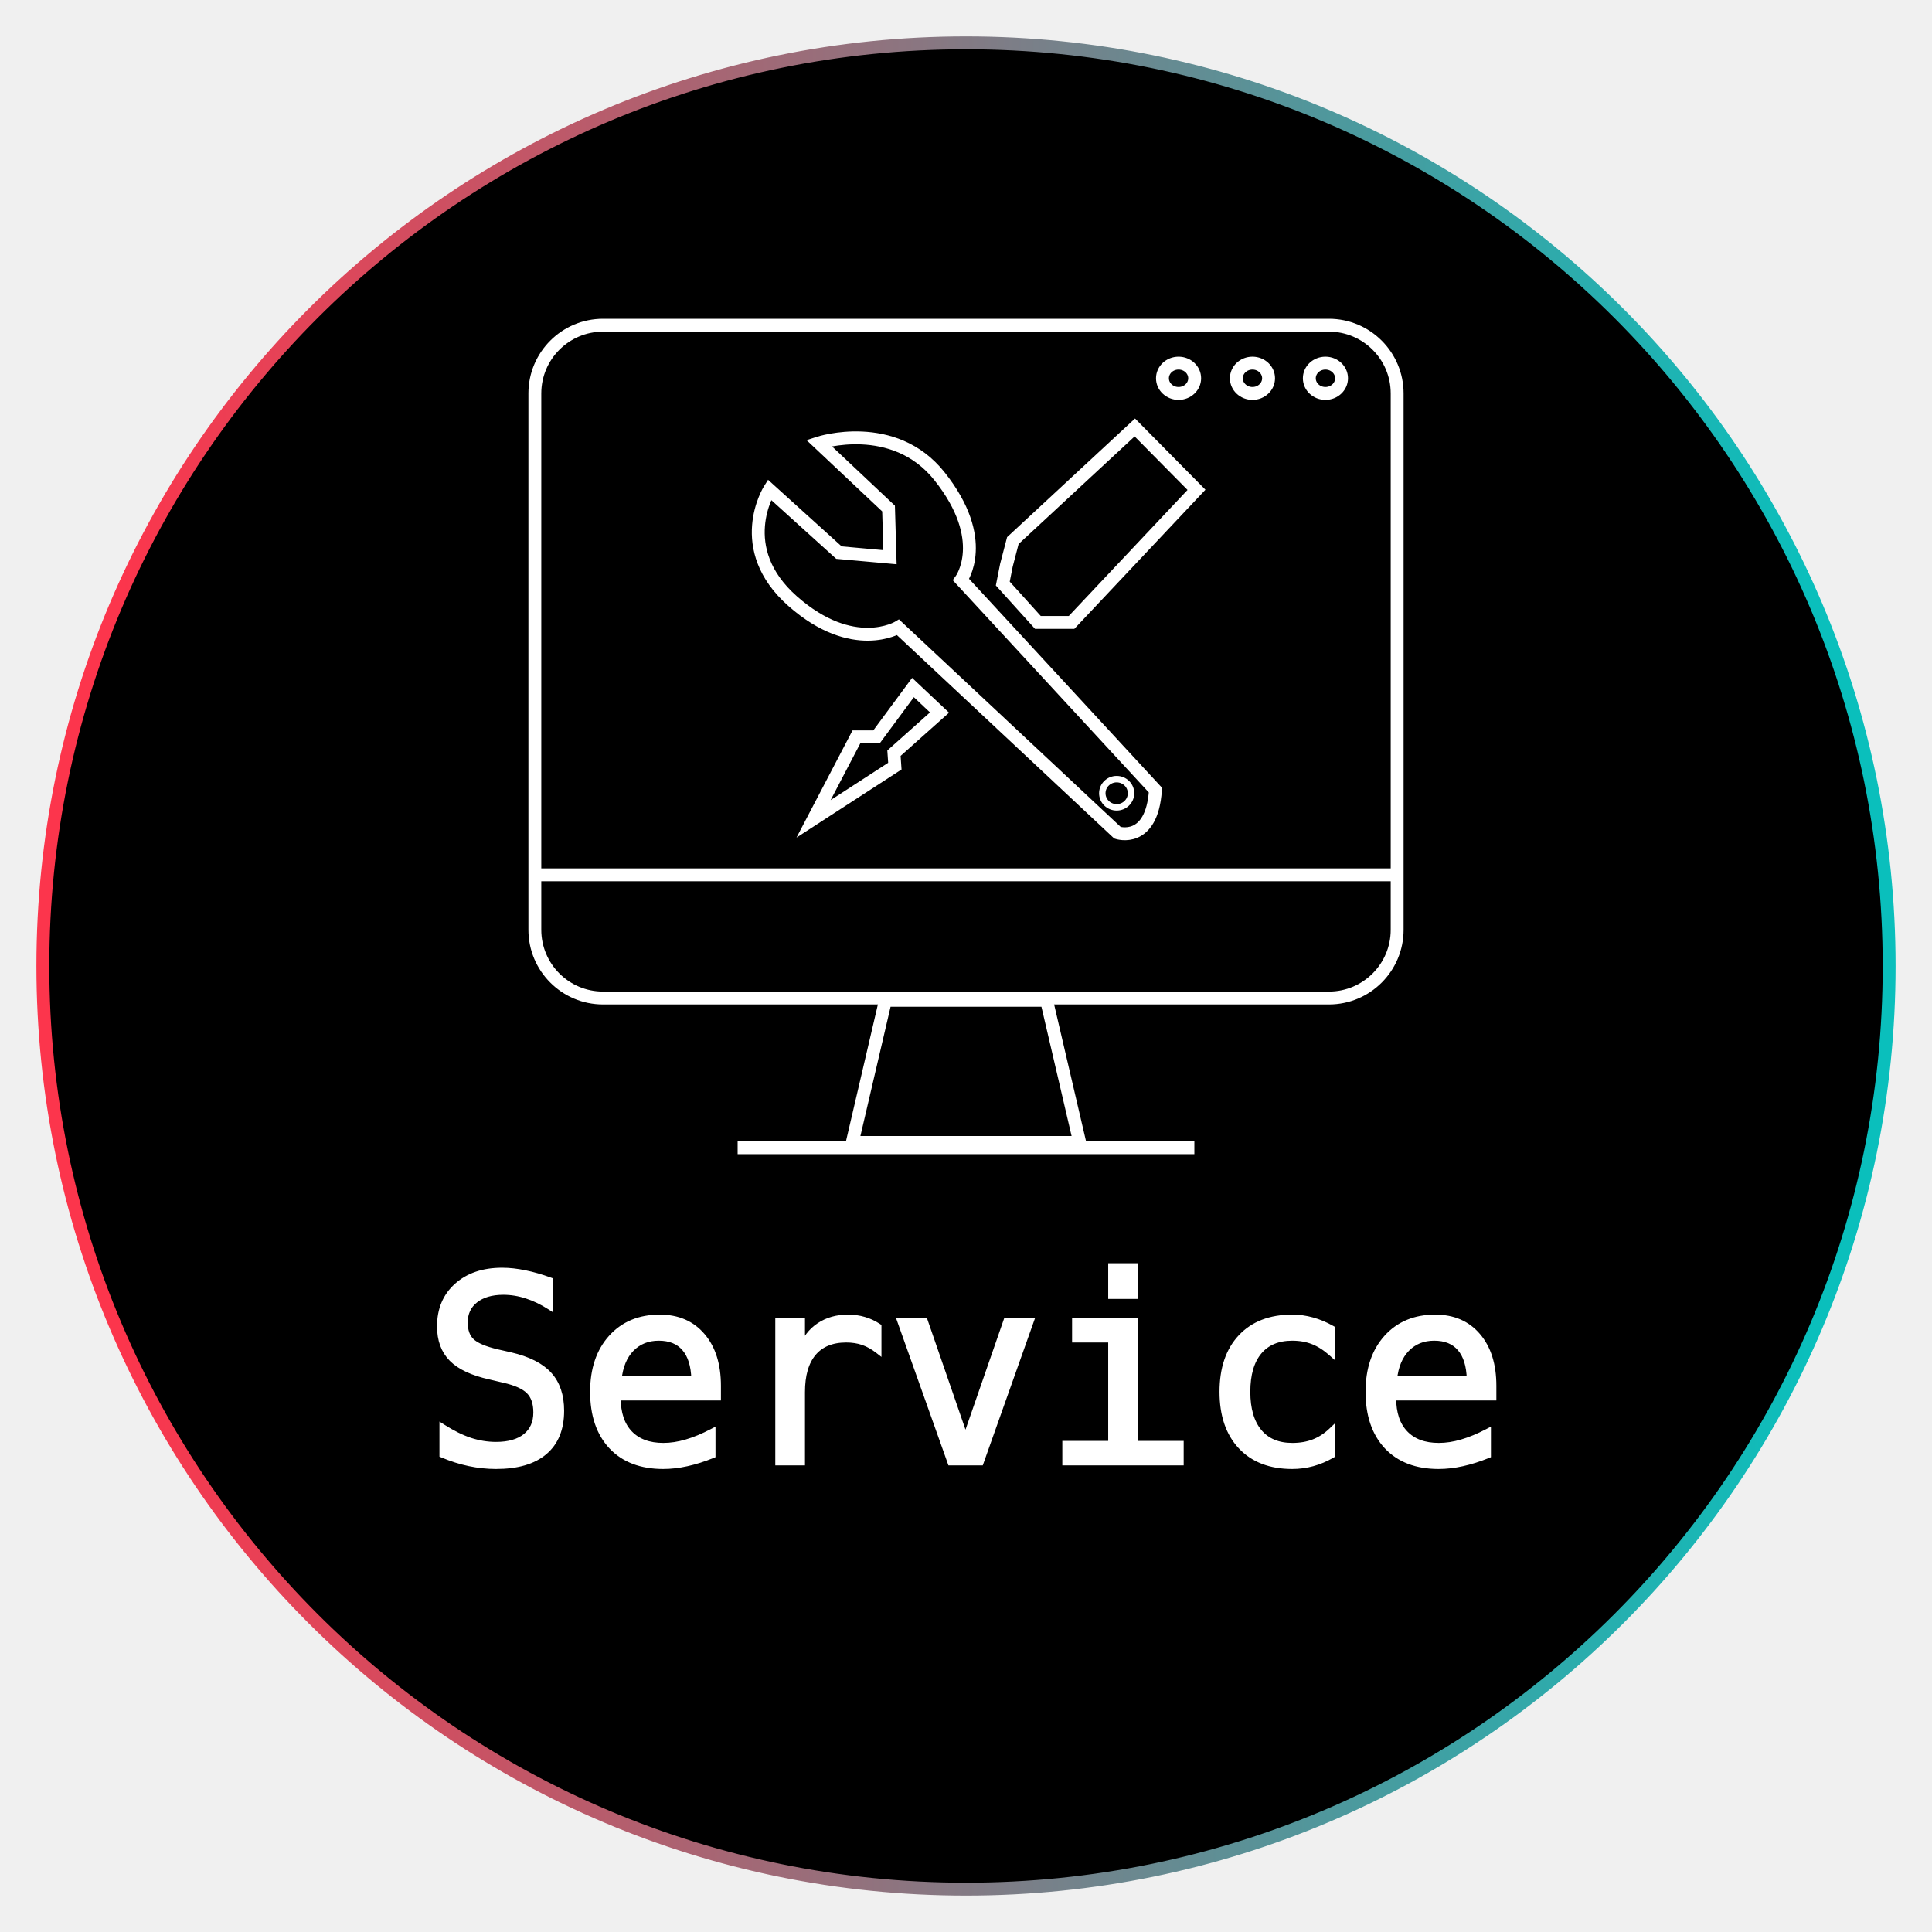
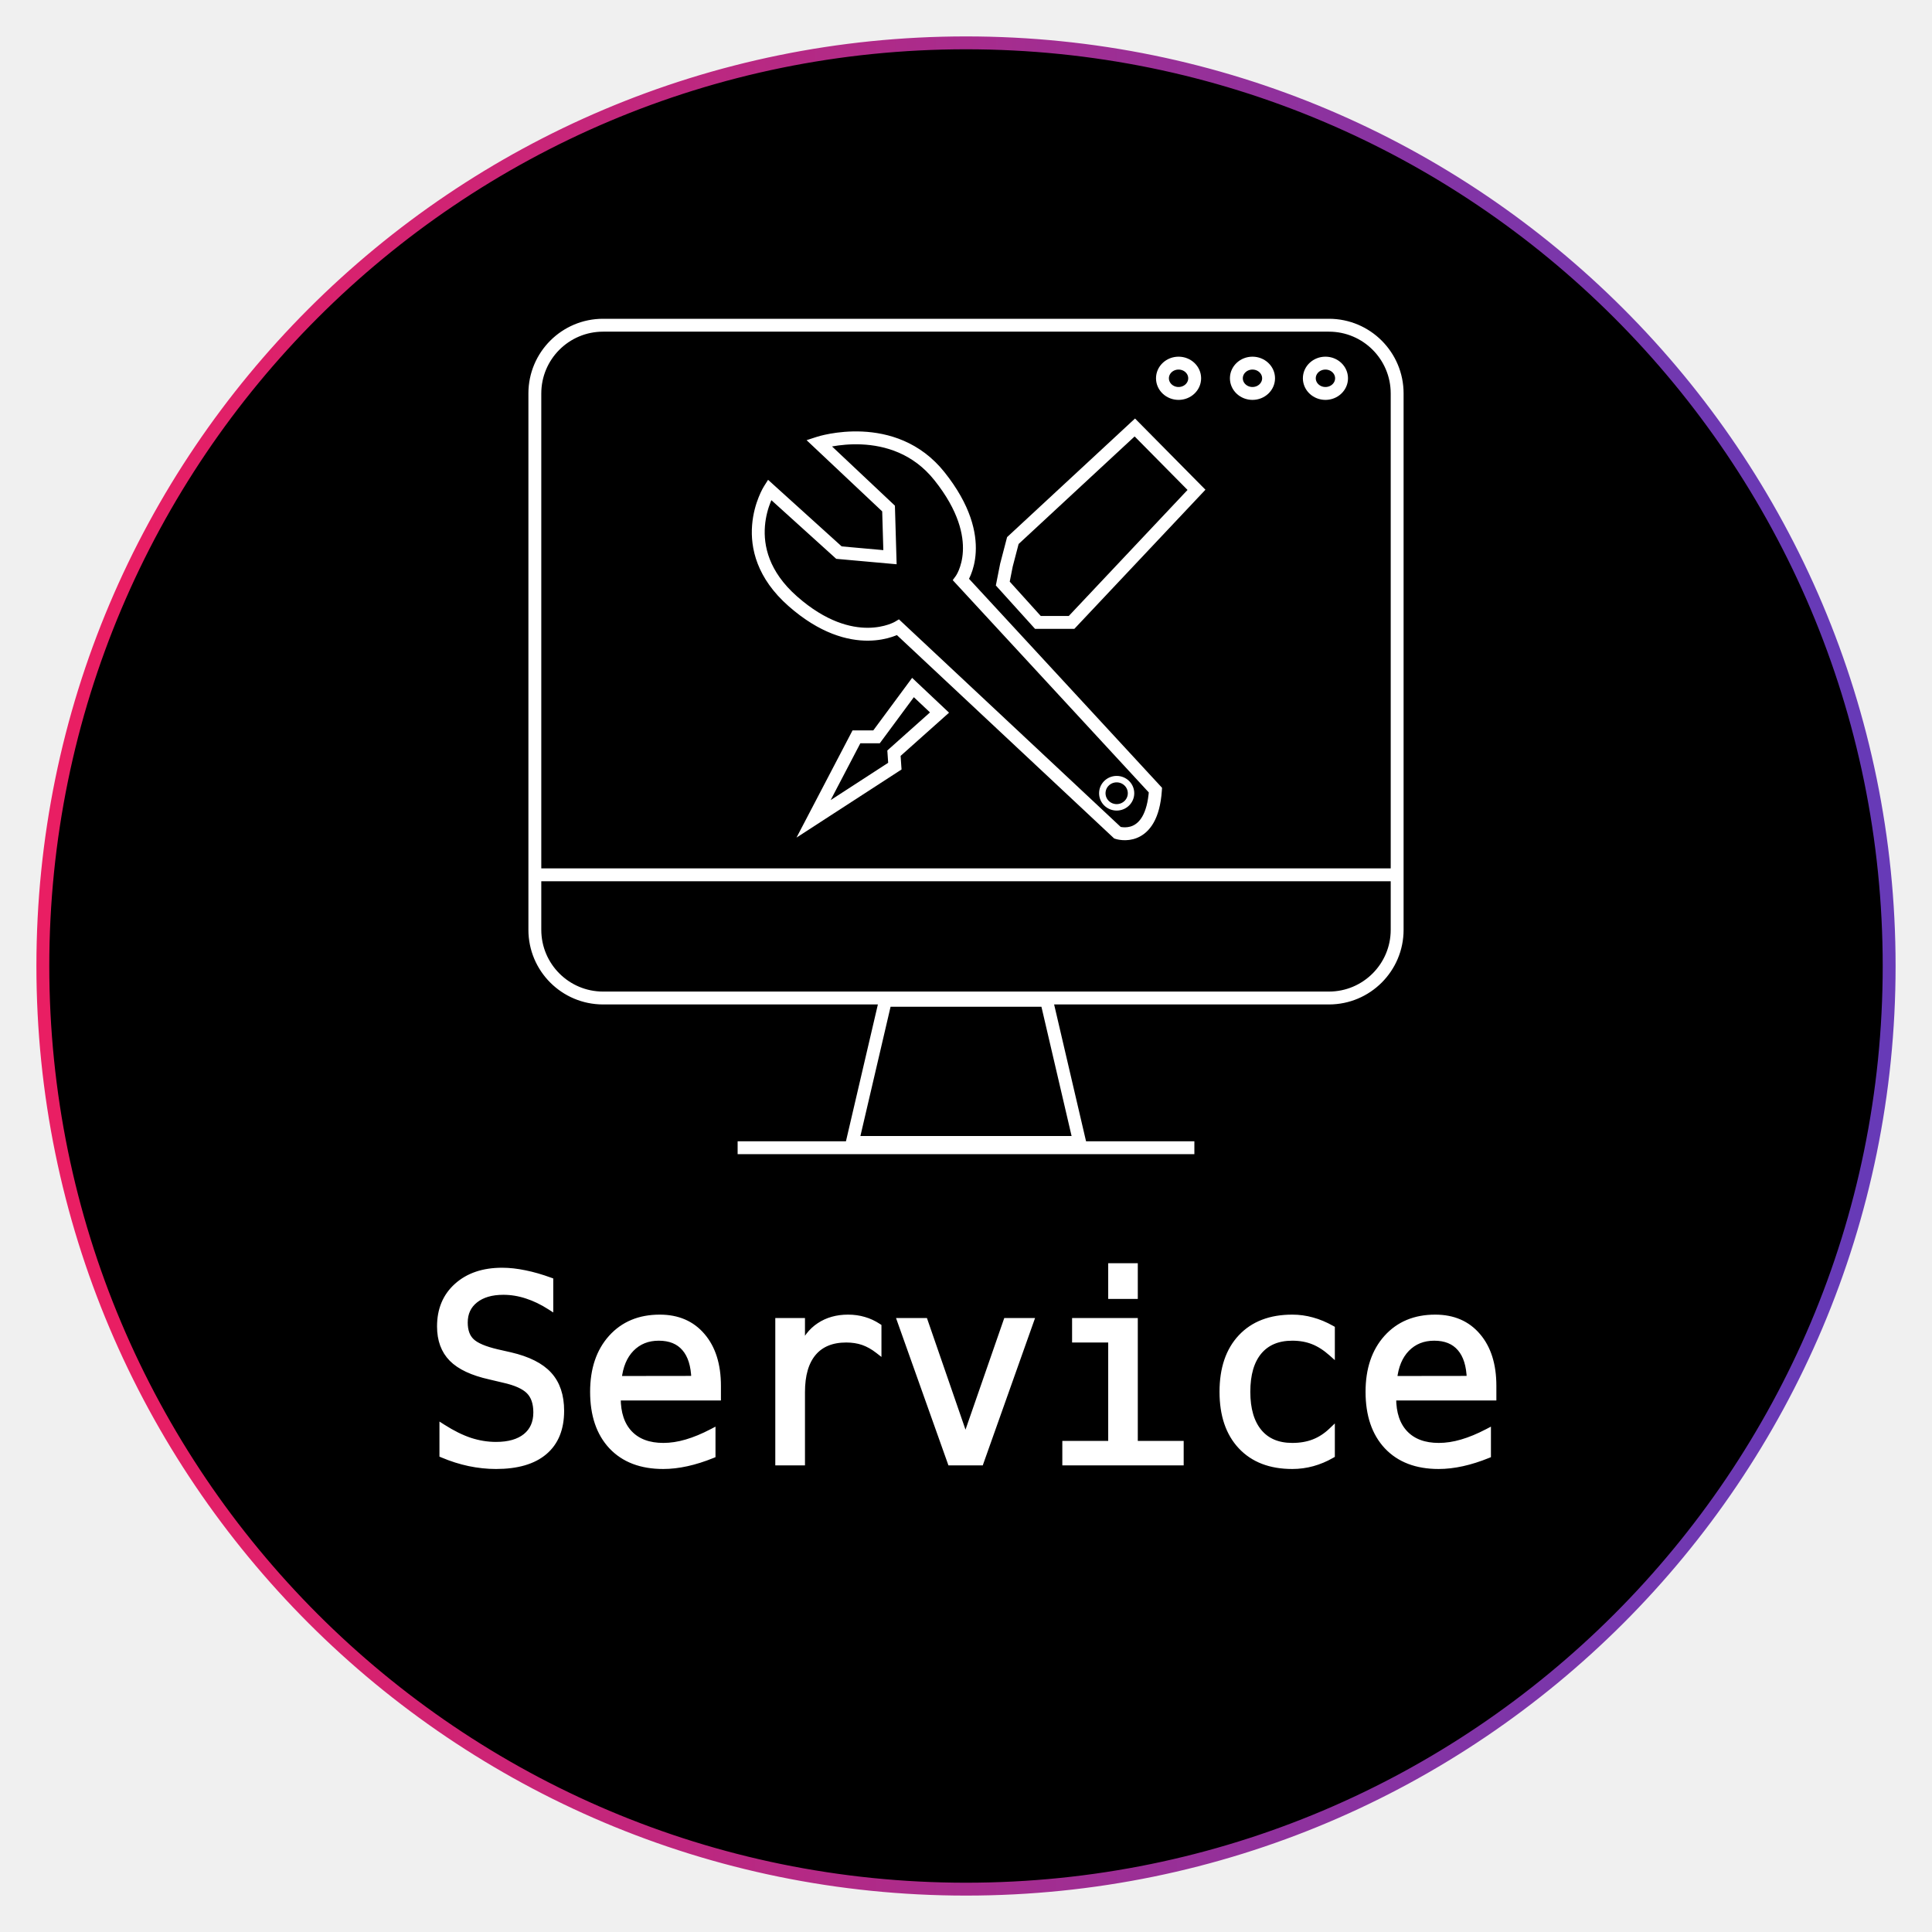
<svg xmlns="http://www.w3.org/2000/svg" version="1.1" id="service" x="0px" y="0px" width="300px" height="300px" viewBox="0 0 300 300" enable-background="new 0 0 300 300" xml:space="preserve">
  <defs>
    <style>
		#lingkaran {
		stroke-dasharray: 1000;
			stroke-dashoffset: 0;
			stroke-width: 2;
			-webkit-animation: dash 5s ease-in-out forwards;
			-o-animation: dash 5s ease-in-out forwards;
			-moz-animation: dash 5s ease-in-out forwards;
			animation: lingkaran 5s ease-in-out;
			stroke: url(#MyGradient);
		}

		@-webkit-keyframes lingkaran {
			0% {
				opacity: 0;
				stroke-dashoffset: 1000;
			}
			90% {
				opacity: 1;
				stroke-dashoffset: 1000;
			}
			100% {
				stroke-dashoffset: 0;
			}
		}

		#leher {
			stroke-dasharray: 1000;
			stroke-dashoffset: 0;
			stroke-width: 2;
			-webkit-animation: dash 5s ease-in-out forwards;
			-o-animation: dash 5s ease-in-out forwards;
			-moz-animation: dash 5s ease-in-out forwards;
			animation: leher 7s ease-out;
			stroke: #FFFFFF;
		}

		@-webkit-keyframes leher {
			from {
				stroke: #FFFFFF;
				stroke-dashoffset: 1000;
			}
			to {
				stroke: #FFFFFF;
				stroke-dashoffset: 0;
			}
		}

		#alas {
		stroke-dasharray: 1000;
			stroke-dashoffset: 0;
			stroke-width: 2;
			-webkit-animation: dash 5s ease-in-out forwards;
			-o-animation: dash 5s ease-in-out forwards;
			-moz-animation: dash 5s ease-in-out forwards;
			animation: alas 7s ease-out;
			stroke: #FFFFFF;
		}

		@-webkit-keyframes alas {
			0% {
				opacity: 0;
				stroke-dashoffset: 1000;
			}
			7% {
				opacity: 1;
				stroke-dashoffset: 1000;
			}
			100% {
				stroke: #FFFFFF;
				stroke-dashoffset: 0;
			}
		}

		#layar {
		stroke-dasharray: 1000;
			stroke-dashoffset: 0;
			stroke-width: 2;
			stroke: none;
			-webkit-animation: dash 5s ease-in-out forwards;
			-o-animation: dash 5s ease-in-out forwards;
			-moz-animation: dash 5s ease-in-out forwards;
			animation: layar 4s ease-out;
			stroke: #FFFFFF;
		}

		@-webkit-keyframes layar {
			0% {
				opacity: 0;
				stroke-dashoffset: 1000;
			}
			20% {
				opacity: 1;
				stroke-dashoffset: 1000;
			}
			100% {
				stroke: #FFFFFF;
				stroke-dashoffset: 0;
			}
		}

		#pembatas_screen {
		stroke-dasharray: 1000;
			stroke-dashoffset: 0;
			stroke-width: 2;
			-webkit-animation: dash 5s ease-in-out forwards;
			-o-animation: dash 5s ease-in-out forwards;
			-moz-animation: dash 5s ease-in-out forwards;
			animation: pembatas_screen 5s ease-out;
		}

		@-webkit-keyframes pembatas_screen {
			0% {
				opacity: 0;
				stroke-dashoffset: 1000;
			}
			35% {
				opacity: 1;
				stroke-dashoffset: 1000;
			}
			100% {
				stroke: #FFFFFF;
				stroke-dashoffset: 0;
			}
		}

		#tombol_screen3 {
			stroke-dasharray: 1000;
			stroke-dashoffset: 0;
			stroke-width: 2;
			-webkit-animation: dash 5s ease-in-out forwards;
			-o-animation: dash 5s ease-in-out forwards;
			-moz-animation: dash 5s ease-in-out forwards;
			animation: tombol_screen3 10s ease-out;
		}

		@-webkit-keyframes tombol_screen3 {
			0% {
				opacity: 0;
				stroke-dashoffset: 1000;
			}
			22% {
				opacity: 1;
				stroke-dashoffset: 1000;
			}
			100% {
				stroke: #FFFFFF;
				stroke-dashoffset: 0;
			}
		}

		#tombol_screen2 {
			stroke-dasharray: 1000;
			stroke-dashoffset: 0;
			stroke-width: 2;
			-webkit-animation: dash 5s ease-in-out forwards;
			-o-animation: dash 5s ease-in-out forwards;
			-moz-animation: dash 5s ease-in-out forwards;
			animation: tombol_screen2 10s ease-out;
		}

		@-webkit-keyframes tombol_screen2 {
			0% {
				opacity: 0;
				stroke-dashoffset: 1000;
			}
			25% {
				opacity: 1;
				stroke-dashoffset: 1000;
			}
			100% {
				stroke: #FFFFFF;
				stroke-dashoffset: 0;
			}
		}

		#tombol_screen1 {
			stroke-dasharray: 1000;
			stroke-dashoffset: 0;
			stroke-width: 2;
			-webkit-animation: dash 5s ease-in-out forwards;
			-o-animation: dash 5s ease-in-out forwards;
			-moz-animation: dash 5s ease-in-out forwards;
			animation: tombol_screen1 10s ease-out;
		}

		@-webkit-keyframes tombol_screen1 {
			0% {
				opacity: 0;
				stroke-dashoffset: 1000;
			}
			28% {
				opacity: 1;
				stroke-dashoffset: 1000;
			}
			100% {
				stroke: #FFFFFF;
				stroke-dashoffset: 0;
			}
		}

		#tang {
			stroke-dasharray: 1000;
			stroke-dashoffset: 0;
			stroke-width: 2;
			-webkit-animation: dash 5s ease-in-out forwards;
			-o-animation: dash 5s ease-in-out forwards;
			-moz-animation: dash 5s ease-in-out forwards;
			animation: tang 5s ease-out;
		}

		@-webkit-keyframes tang {
			0% {
				opacity: 0;
				stroke-dashoffset: 1000;
			}
			58% {
				opacity: 1;
				stroke-dashoffset: 1000;
			}
			100% {
				stroke: #FFFFFF;
				stroke-dashoffset: 0;
			}
		}

		#lingkaran_tang {
			stroke-dasharray: 1000;
			stroke-dashoffset: 0;
			stroke-width: 1;
			-webkit-animation: dash 5s ease-in-out forwards;
			-o-animation: dash 5s ease-in-out forwards;
			-moz-animation: dash 5s ease-in-out forwards;
			animation: lingkaran_tang 10s ease-out;
		}

		@-webkit-keyframes lingkaran_tang {
			0% {
				opacity: 0;
				stroke-dashoffset: 1000;
			}
			33% {
				opacity: 1;
				stroke-dashoffset: 1000;
			}
			100% {
				stroke: #FFFFFF;
				stroke-dashoffset: 0;
			}
		}

		#pegangan_obeng {
			stroke-dasharray: 1000;
			stroke-dashoffset: 0;
			stroke-width: 2;
			-webkit-animation: dash 5s ease-in-out forwards;
			-o-animation: dash 5s ease-in-out forwards;
			-moz-animation: dash 5s ease-in-out forwards;
			animation: pegangan_obeng 10s ease-out;
		}

		@-webkit-keyframes pegangan_obeng {
			0% {
				opacity: 0;
				stroke-dashoffset: 1000;
			}
			33% {
				opacity: 1;
				stroke-dashoffset: 1000;
			}
			100% {
				stroke: #FFFFFF;
				stroke-dashoffset: 0;
			}
		}

		#ujung_obeng {
			stroke-dasharray: 1000;
			stroke-dashoffset: 0;
			stroke-width: 2;
			-webkit-animation: dash 5s ease-in-out forwards;
			-o-animation: dash 5s ease-in-out forwards;
			-moz-animation: dash 5s ease-in-out forwards;
			animation: ujung_obeng 10s ease-out;
		}

		@-webkit-keyframes ujung_obeng {
			0% {
				opacity: 0;
				stroke-dashoffset: 1000;
			}
			38% {
				opacity: 1;
				stroke-dashoffset: 1000;
			}
			100% {
				stroke: #FFFFFF;
				stroke-dashoffset: 0;
			}
		}

		#text {
			stroke-dasharray: 1000;
			stroke-dashoffset: 0;
			stroke-width: 1;
			-webkit-animation: dash 5s ease-in-out forwards;
			-o-animation: dash 5s ease-in-out forwards;
			-moz-animation: dash 5s ease-in-out forwards;
			animation: text 8s ease-out;
		}

		@-webkit-keyframes text {
			0% {
				opacity: 0;
				fill: none;
				stroke-dashoffset: 1000;
			}
			52% {
				opacity: 1;
				fill: none;
				stroke-dashoffset: 1000;
			}
			70% {
				fill: #FFFFFF;
			}
			100% {
				stroke: #FFFFFF;
				stroke-dashoffset: 0;
			}
		}
	</style>
    <defs>
      <linearGradient id="MyGradient">
-         <stop offset="5%" stop-color="#FC354C" />
-         <stop offset="95%" stop-color="#0ABFBC" />
+         <stop offset="5%" stop-color="#E91E63" />
+         <stop offset="95%" stop-color="#673AB7" />
      </linearGradient>
    </defs>
  </defs>
  <g>
    <circle id="lingkaran" cx="150" cy="150" r="143.346" />
    <polygon id="leher" fill="none" stroke="#FFFFFF" stroke-width="3" stroke-miterlimit="10" points="137.493,155.331 162.507,155.331    167.657,177.402 132.343,177.402  " />
    <line id="alas" fill="none" stroke="#FFFFFF" stroke-width="3" stroke-miterlimit="10" x1="114.539" y1="178.218" x2="185.461" y2="178.218" />
    <g>
      <path id="layar" fill="none" stroke="#FFFFFF" stroke-width="3" stroke-miterlimit="10" d="M216.949,144.376    c0,5.851-4.743,10.594-10.594,10.594H93.645c-5.851,0-10.594-4.743-10.594-10.594V61.094c0-5.851,4.744-10.594,10.594-10.594    h112.71c5.851,0,10.594,4.744,10.594,10.594V144.376z" />
      <line id="pembatas_screen" fill="none" stroke="#FFFFFF" stroke-width="3" stroke-miterlimit="10" x1="83.051" y1="135.841" x2="216.949" y2="135.841" />
      <ellipse id="tombol_screen3" stroke="#FFFFFF" stroke-width="3" stroke-miterlimit="10" cx="205.813" cy="58.74" rx="2.502" ry="2.354" />
      <ellipse id="tombol_screen2" stroke="#FFFFFF" stroke-width="3" stroke-miterlimit="10" cx="194.483" cy="58.74" rx="2.501" ry="2.354" />
      <ellipse id="tombol_screen1" stroke="#FFFFFF" stroke-width="3" stroke-miterlimit="10" cx="183.007" cy="58.74" rx="2.501" ry="2.354" />
      <path id="tang" fill="none" stroke="#FFFFFF" stroke-width="3" stroke-miterlimit="10" d="M173.528,129.313c0,0,5.326,1.761,5.887-6.621    l-30.182-32.681c0,0,4.531-6.171-3.354-16.064c-7.124-8.941-18.719-5.168-18.719-5.168l10.814,10.184l0.222,7.558l-7.924-0.712    l-10.795-9.765c0,0-5.728,9.08,3.631,17.322c9.36,8.242,16.345,4.051,16.345,4.051L173.528,129.313z" />
      <ellipse id="lingkaran_tang" fill="none" stroke="#FFFFFF" stroke-miterlimit="10" cx="173.396" cy="123.174" rx="2.23" ry="2.19" />
      <polygon id="pegangan_obeng" fill="none" stroke="#FFFFFF" stroke-width="3" stroke-miterlimit="10" points="155.712,90.614 161.163,96.648     164.167,96.648 166.392,96.648 185.789,76.061 176.216,66.378 157.275,83.938 156.278,87.757   " />
      <polygon id="ujung_obeng" fill="none" stroke="#FFFFFF" stroke-width="3" stroke-miterlimit="10" points="141.768,106.759 145.889,110.644     138.814,116.955 138.953,118.966 126.33,127.151 132.988,114.414 136.109,114.414   " />
    </g>
    <text id="text" transform="matrix(1 0 0 1 65.6445 227.041)" fill="#FFFFFF" stroke="#FFFFFF" font-family="'Lucida Console', Monaco, monospace" font-size="40">Service</text>
  </g>
</svg>
